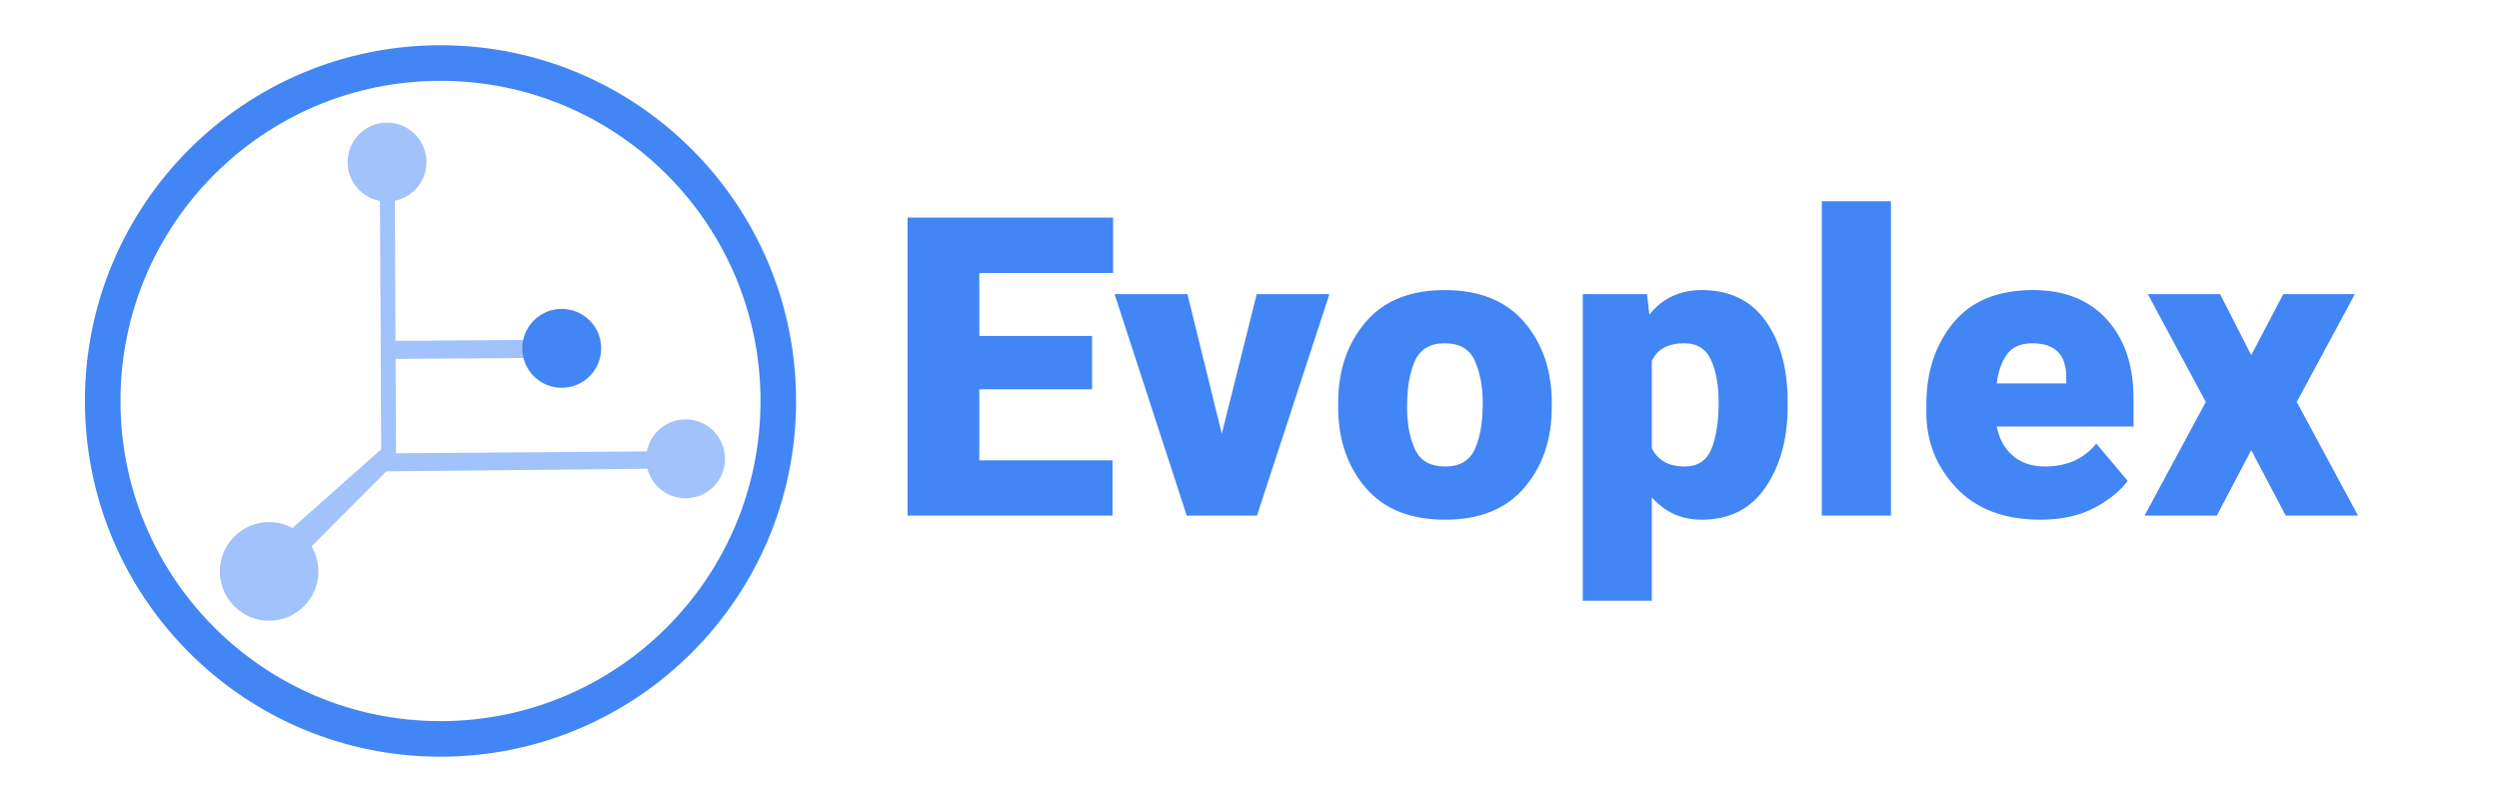
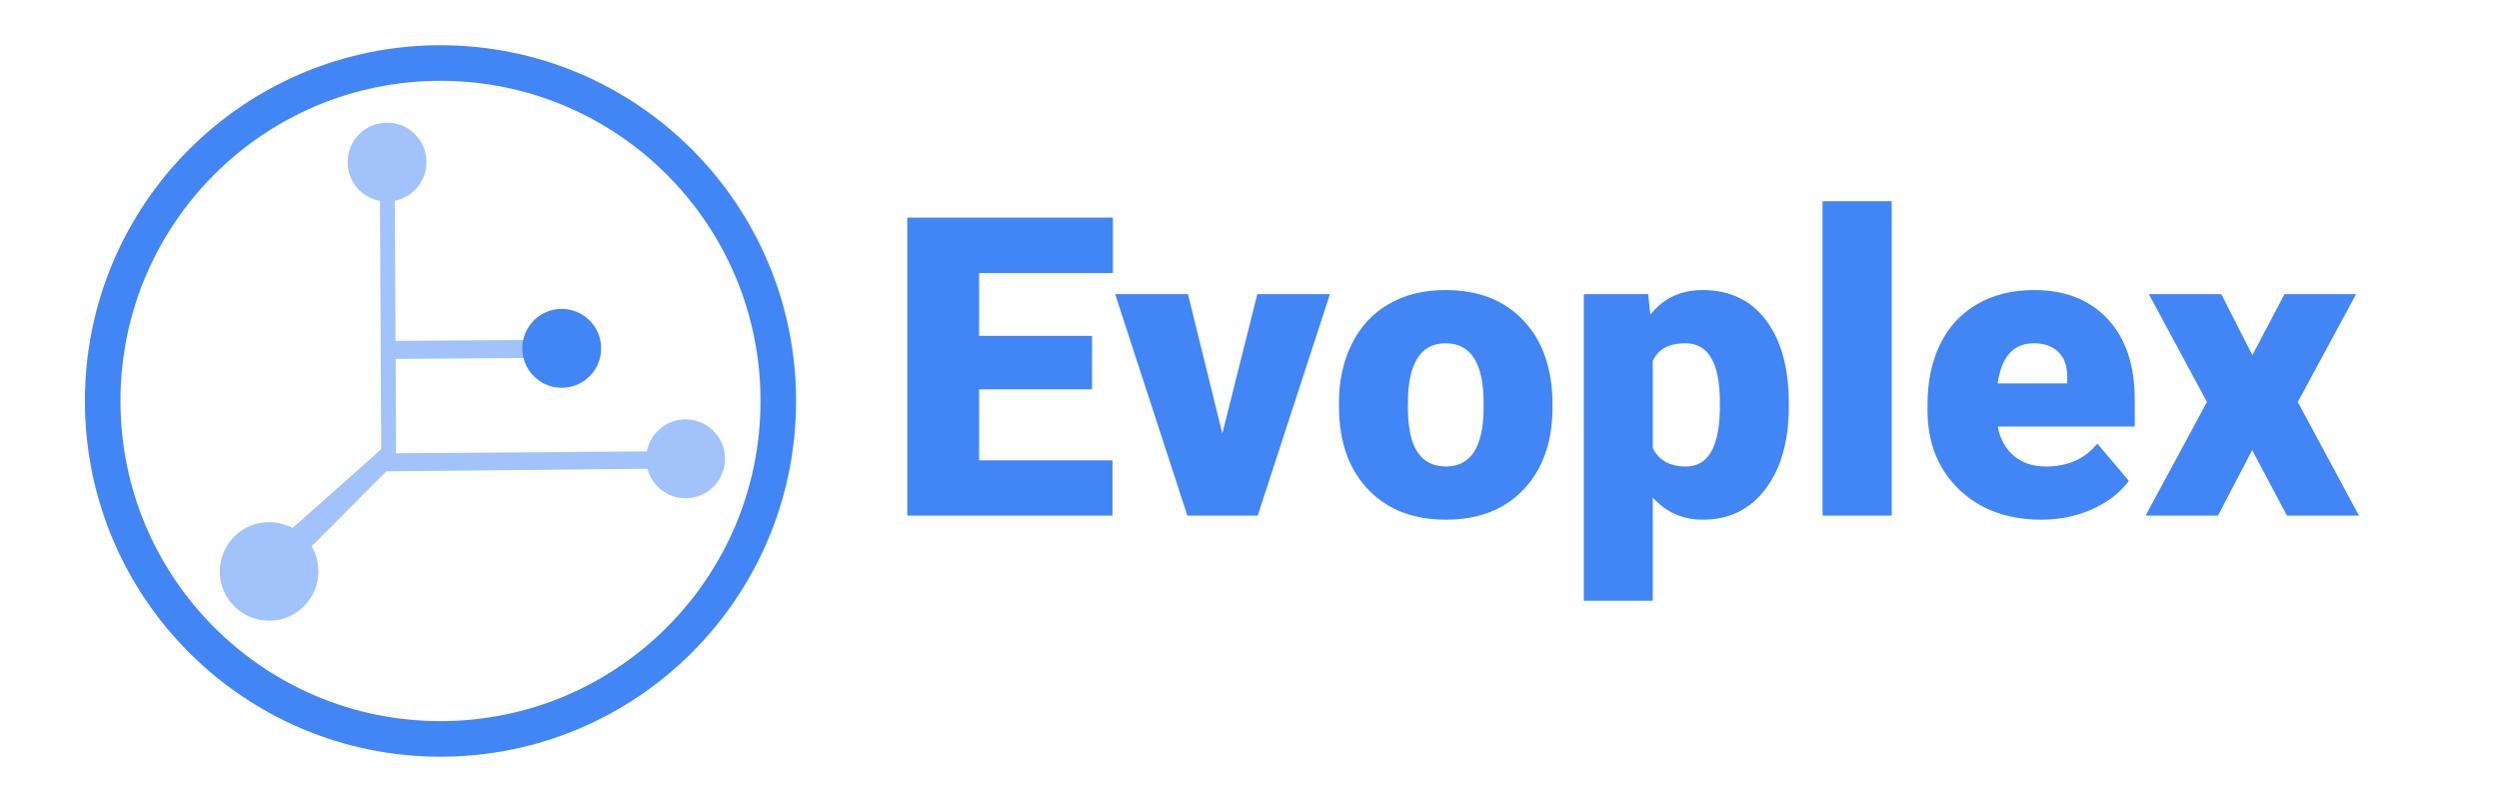
<svg xmlns="http://www.w3.org/2000/svg" viewBox="0 0 286.302 91.706" width="286.302" height="91.706">
-   <text style="line-height:25px;-inkscape-font-specification:'Roboto Medium'" x="101.367" y="59.045" font-weight="500" font-size="48" font-family="Roboto" letter-spacing="0" word-spacing="0" fill="#4285f4" stroke-width="1.4" stroke-linejoin="round">
-     <tspan x="101.367" y="59.045" style="-inkscape-font-specification:'Roboto Heavy'" font-weight="900">Evoplex</tspan>
-   </text>
+   <g style="line-height:25px;-inkscape-font-specification:'Roboto Medium'">
+     <path d="M125.11 44.584h-12.938v8.133h15.281v6.328h-23.507V24.92H127.5v6.352h-15.328v7.195h12.938zm14.93 5.063l4.007-15.961h8.32l-8.273 25.36h-8.062l-8.274-25.36h8.344zm13.359-3.516q0-3.797 1.476-6.75 1.477-2.977 4.242-4.57 2.766-1.594 6.493-1.594 5.695 0 8.976 3.539 3.281 3.516 3.281 9.586v.281q0 5.93-3.304 9.422-3.281 3.469-8.906 3.469-5.415 0-8.696-3.235-3.281-3.257-3.539-8.812zm7.898.492q0 3.516 1.102 5.156 1.101 1.641 3.258 1.641 4.218 0 4.312-6.492v-.797q0-6.82-4.36-6.82-3.96 0-4.288 5.883zm43.641-.07q0 5.906-2.672 9.445-2.649 3.516-7.172 3.516-3.492 0-5.742-2.555v11.836h-7.899v-35.11h7.383l.235 2.344q2.273-2.812 5.976-2.812 4.688 0 7.29 3.469 2.6 3.445 2.6 9.492zm-7.899-.492q0-6.75-3.937-6.75-2.813 0-3.75 2.015v9.985q1.031 2.11 3.797 2.11 3.773 0 3.89-6.517zm19.688 12.984h-7.922v-36h7.922zm17.156.469q-5.836 0-9.445-3.469-3.61-3.492-3.61-9.07v-.656q0-3.891 1.43-6.868 1.453-2.976 4.219-4.593 2.765-1.641 6.562-1.641 5.344 0 8.438 3.328 3.094 3.305 3.094 9.234v3.07h-15.704q.422 2.134 1.852 3.352 1.43 1.22 3.703 1.22 3.75 0 5.86-2.626l3.609 4.266q-1.477 2.039-4.195 3.258-2.696 1.195-5.813 1.195zm-.89-20.203q-3.47 0-4.126 4.593h7.97v-.609q.046-1.898-.962-2.93-1.008-1.054-2.883-1.054zm25.054 1.359l3.68-6.984h8.203l-6.68 12.351 7.008 13.008h-8.25l-3.984-7.5-3.914 7.5h-8.297l7.031-13.008-6.656-12.351h8.297z" style="-inkscape-font-specification:'Roboto Heavy'" aria-label="Evoplex" font-weight="900" font-size="48" font-family="Roboto" letter-spacing="0" word-spacing="0" fill="#4285f4" />
+   </g>
  <g transform="translate(9.728 5.182) scale(.82402)">
    <path d="M66.481 43.431l-4.576-2.477-18.722.132-.092-20.05-2.095-4.543.199 39.655-21.689 19.256 3.193 3.07 19.208-19.261 41.912-.413-4.52-2.364-36.046.27-.058-13.12z" fill="#a1c2fa" />
    <circle r="46.966" cy="49.438" cx="49.438" fill="none" stroke="#4285f4" stroke-width="4.944" />
    <g fill-rule="evenodd">
      <path d="M41.977 10.756a5.482 5.482 0 0 0-5.455 5.51 5.482 5.482 0 0 0 5.51 5.455 5.482 5.482 0 0 0 5.455-5.51 5.482 5.482 0 0 0-5.51-5.455z" fill="#a1c2fa" />
      <path d="M66.266 36.64a5.482 5.482 0 0 0-5.455 5.51 5.482 5.482 0 0 0 5.51 5.456 5.482 5.482 0 0 0 5.455-5.51 5.482 5.482 0 0 0-5.51-5.455z" fill="#4285f4" />
      <path d="M83.489 51.995a5.482 5.482 0 0 0-5.455 5.51 5.482 5.482 0 0 0 5.51 5.455 5.482 5.482 0 0 0 5.455-5.51 5.482 5.482 0 0 0-5.51-5.455zM25.577 66.272a6.853 6.853 0 0 0-6.819 6.888 6.853 6.853 0 0 0 6.888 6.818 6.853 6.853 0 0 0 6.818-6.887 6.853 6.853 0 0 0-6.887-6.819z" fill="#a1c2fa" />
    </g>
  </g>
</svg>
